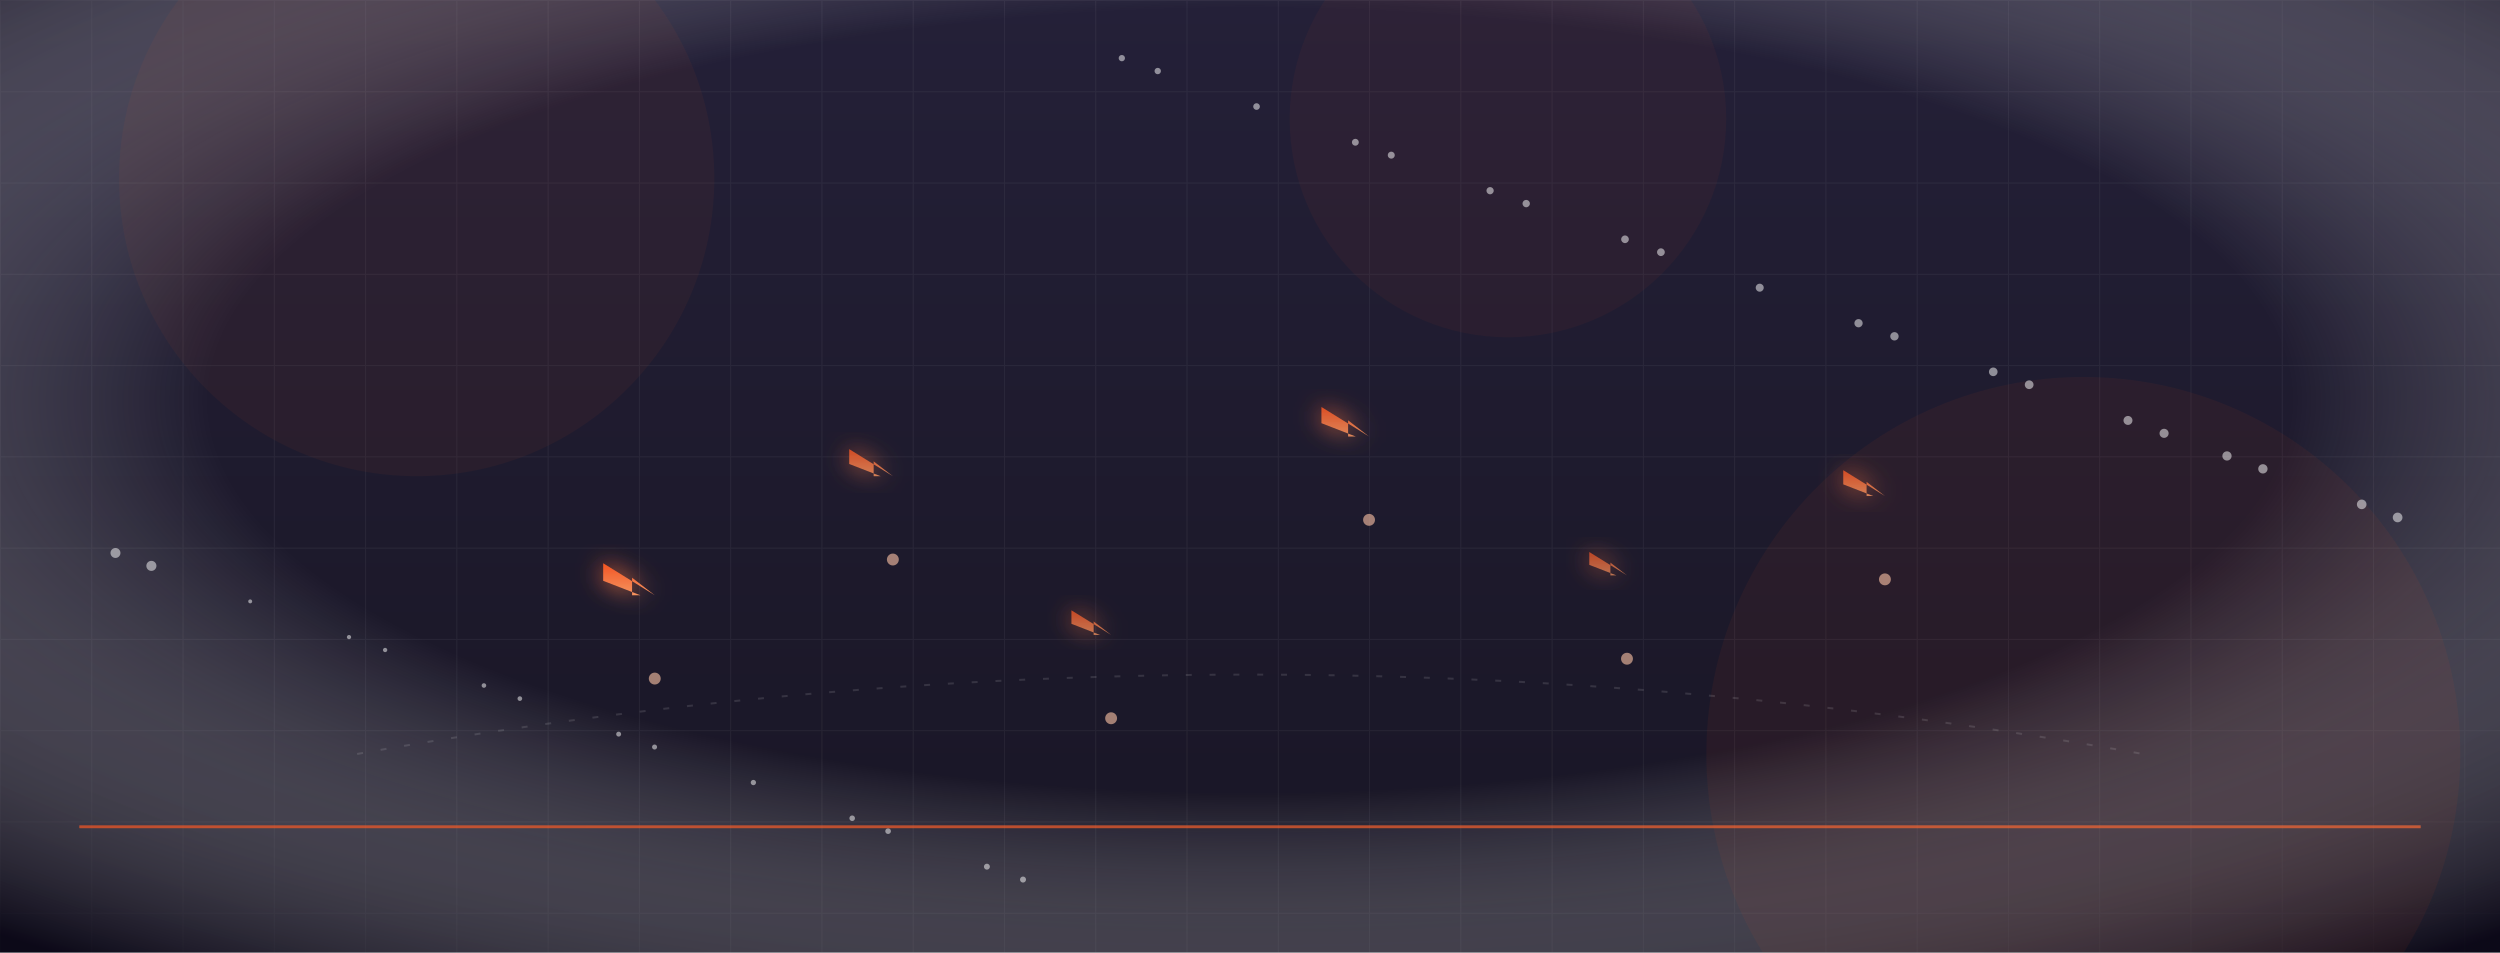
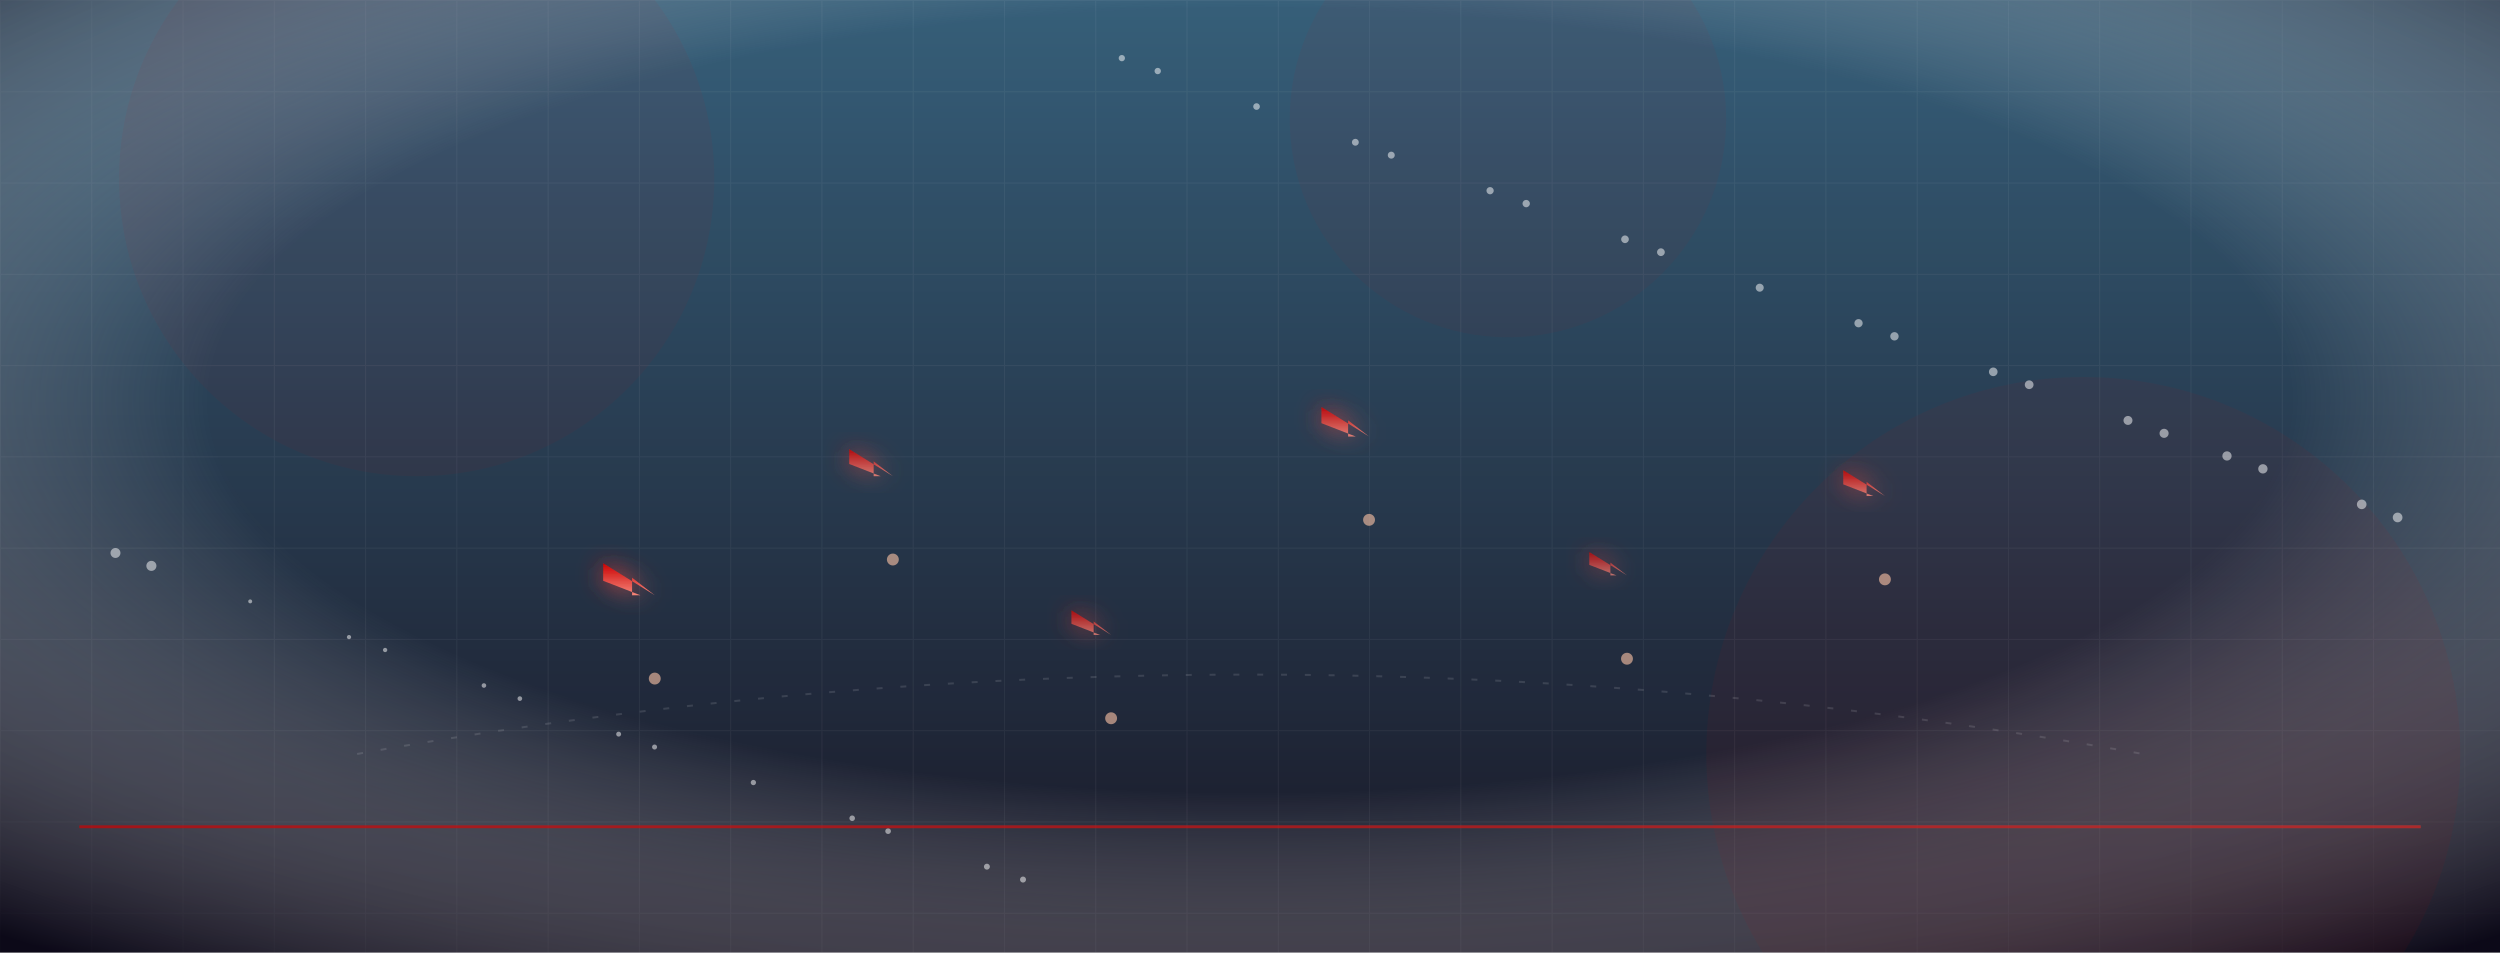
<svg xmlns="http://www.w3.org/2000/svg" viewBox="0 0 1260 480" preserveAspectRatio="xMidYMid slice" width="1260" height="480">
  <defs>
    <linearGradient id="bg" x1="0" y1="0" x2="0" y2="1">
-       <stop offset="0" stop-color="#18142D" />
+       <stop offset="0" stop-color="#2b5672" />
      <stop offset="1" stop-color="#0C0918" />
    </linearGradient>
    <linearGradient id="acc" x1="0" y1="0" x2="1" y2="0">
-       <stop offset="0" stop-color="#FE5722" />
-       <stop offset="1" stop-color="#FF9A62" />
+       <stop offset="0" stop-color="#d20000" />
+       <stop offset="1" stop-color="#ff8a7c" />
    </linearGradient>
    <linearGradient id="accv" x1="0" y1="0" x2="0" y2="1">
-       <stop offset="0" stop-color="#FE5722" />
-       <stop offset="1" stop-color="#FF9A62" />
+       <stop offset="0" stop-color="#d20000" />
+       <stop offset="1" stop-color="#ff8a7c" />
    </linearGradient>
    <radialGradient id="vig" cx="0.5" cy="0.42" r="0.75">
      <stop offset="0.55" stop-color="#FFFFFF" stop-opacity="0.05" />
      <stop offset="1" stop-color="#0C0918" stop-opacity="0.85" />
    </radialGradient>
    <filter id="glow" x="-60%" y="-60%" width="220%" height="220%">
      <feGaussianBlur stdDeviation="6" result="b" />
      <feMerge>
        <feMergeNode in="b" />
        <feMergeNode in="SourceGraphic" />
      </feMerge>
    </filter>
    <filter id="glow2" x="-80%" y="-80%" width="260%" height="260%">
      <feGaussianBlur stdDeviation="12" result="b" />
      <feMerge>
        <feMergeNode in="b" />
        <feMergeNode in="SourceGraphic" />
      </feMerge>
    </filter>
    <pattern id="grid" width="46" height="46" patternUnits="userSpaceOnUse">
      <path d="M46 0H0V46" fill="none" stroke="#FFFFFF" stroke-opacity="0.05" stroke-width="1" />
    </pattern>
  </defs>
  <rect width="1260" height="480" fill="url(#bg)" />
  <rect width="1260" height="480" fill="url(#grid)" />
  <rect width="1260" height="480" fill="url(#vig)" />
-   <circle cx="210" cy="90" r="150" fill="#FE5722" fill-opacity="0.05" />
-   <circle cx="1050" cy="380" r="190" fill="#FE5722" fill-opacity="0.055" />
-   <circle cx="760" cy="60" r="110" fill="#FE5722" fill-opacity="0.045" />
+   <circle cx="210" cy="90" r="150" fill="#d20000" fill-opacity="0.05" />
+   <circle cx="1050" cy="380" r="190" fill="#d20000" fill-opacity="0.055" />
+   <circle cx="760" cy="60" r="110" fill="#d20000" fill-opacity="0.045" />
  <g>
    <circle cx="1122.4" cy="229.8" r="2.33" fill="#FFFFFF" fill-opacity="0.5">
      <animate attributeName="opacity" values="0.5;0.08;0.5" dur="4.3s" begin="0.6s" repeatCount="indefinite" />
    </circle>
    <circle cx="175.9" cy="321.1" r="1.07" fill="#FFFFFF" fill-opacity="0.5">
      <animate attributeName="opacity" values="0.5;0.08;0.5" dur="5.0s" begin="1.2s" repeatCount="indefinite" />
    </circle>
    <circle cx="429.5" cy="412.4" r="1.41" fill="#FFFFFF" fill-opacity="0.5">
      <animate attributeName="opacity" values="0.5;0.08;0.5" dur="2.3s" begin="1.9s" repeatCount="indefinite" />
    </circle>
    <circle cx="683.1" cy="71.7" r="1.74" fill="#FFFFFF" fill-opacity="0.5">
      <animate attributeName="opacity" values="0.5;0.08;0.5" dur="3.0s" begin="2.6s" repeatCount="indefinite" />
    </circle>
    <circle cx="936.7" cy="162.9" r="2.08" fill="#FFFFFF" fill-opacity="0.5">
      <animate attributeName="opacity" values="0.5;0.08;0.5" dur="3.7s" begin="0.1s" repeatCount="indefinite" />
    </circle>
    <circle cx="1190.3" cy="254.2" r="2.42" fill="#FFFFFF" fill-opacity="0.5">
      <animate attributeName="opacity" values="0.5;0.08;0.5" dur="4.5s" begin="0.7s" repeatCount="indefinite" />
    </circle>
    <circle cx="243.9" cy="345.5" r="1.16" fill="#FFFFFF" fill-opacity="0.5">
      <animate attributeName="opacity" values="0.5;0.08;0.5" dur="5.2s" begin="1.4s" repeatCount="indefinite" />
    </circle>
    <circle cx="497.4" cy="436.8" r="1.5" fill="#FFFFFF" fill-opacity="0.5">
      <animate attributeName="opacity" values="0.5;0.08;0.5" dur="2.5s" begin="2.1s" repeatCount="indefinite" />
    </circle>
    <circle cx="751.0" cy="96.1" r="1.83" fill="#FFFFFF" fill-opacity="0.5">
      <animate attributeName="opacity" values="0.5;0.08;0.5" dur="3.2s" begin="2.8s" repeatCount="indefinite" />
    </circle>
    <circle cx="1004.6" cy="187.4" r="2.17" fill="#FFFFFF" fill-opacity="0.5">
      <animate attributeName="opacity" values="0.5;0.08;0.5" dur="3.9s" begin="0.2s" repeatCount="indefinite" />
    </circle>
    <circle cx="58.2" cy="278.7" r="2.51" fill="#FFFFFF" fill-opacity="0.5">
      <animate attributeName="opacity" values="0.5;0.08;0.5" dur="4.7s" begin="0.9s" repeatCount="indefinite" />
    </circle>
    <circle cx="311.8" cy="370.0" r="1.25" fill="#FFFFFF" fill-opacity="0.5">
      <animate attributeName="opacity" values="0.5;0.08;0.5" dur="5.4s" begin="1.6s" repeatCount="indefinite" />
    </circle>
    <circle cx="565.4" cy="29.3" r="1.59" fill="#FFFFFF" fill-opacity="0.5">
      <animate attributeName="opacity" values="0.5;0.08;0.5" dur="2.7s" begin="2.3s" repeatCount="indefinite" />
    </circle>
    <circle cx="819.0" cy="120.6" r="1.93" fill="#FFFFFF" fill-opacity="0.5">
      <animate attributeName="opacity" values="0.5;0.08;0.5" dur="3.4s" begin="2.9s" repeatCount="indefinite" />
    </circle>
    <circle cx="1072.5" cy="211.9" r="2.26" fill="#FFFFFF" fill-opacity="0.5">
      <animate attributeName="opacity" values="0.5;0.08;0.5" dur="4.1s" begin="0.4s" repeatCount="indefinite" />
    </circle>
    <circle cx="126.1" cy="303.1" r="1.0" fill="#FFFFFF" fill-opacity="0.5">
      <animate attributeName="opacity" values="0.5;0.08;0.5" dur="4.8s" begin="1.1s" repeatCount="indefinite" />
    </circle>
    <circle cx="379.7" cy="394.4" r="1.34" fill="#FFFFFF" fill-opacity="0.5">
      <animate attributeName="opacity" values="0.5;0.08;0.5" dur="5.6s" begin="1.8s" repeatCount="indefinite" />
    </circle>
    <circle cx="633.3" cy="53.7" r="1.68" fill="#FFFFFF" fill-opacity="0.5">
      <animate attributeName="opacity" values="0.5;0.08;0.5" dur="2.9s" begin="2.5s" repeatCount="indefinite" />
    </circle>
    <circle cx="886.9" cy="145.0" r="2.02" fill="#FFFFFF" fill-opacity="0.5">
      <animate attributeName="opacity" values="0.5;0.08;0.5" dur="3.6s" begin="3.1s" repeatCount="indefinite" />
    </circle>
    <circle cx="1140.5" cy="236.3" r="2.35" fill="#FFFFFF" fill-opacity="0.5">
      <animate attributeName="opacity" values="0.5;0.08;0.5" dur="4.3s" begin="0.6s" repeatCount="indefinite" />
    </circle>
    <circle cx="194.1" cy="327.6" r="1.09" fill="#FFFFFF" fill-opacity="0.5">
      <animate attributeName="opacity" values="0.5;0.08;0.5" dur="5.0s" begin="1.3s" repeatCount="indefinite" />
    </circle>
    <circle cx="447.6" cy="418.9" r="1.43" fill="#FFFFFF" fill-opacity="0.5">
      <animate attributeName="opacity" values="0.5;0.08;0.5" dur="2.4s" begin="2.0s" repeatCount="indefinite" />
    </circle>
    <circle cx="701.2" cy="78.2" r="1.77" fill="#FFFFFF" fill-opacity="0.5">
      <animate attributeName="opacity" values="0.5;0.08;0.5" dur="3.1s" begin="2.6s" repeatCount="indefinite" />
    </circle>
    <circle cx="954.8" cy="169.5" r="2.11" fill="#FFFFFF" fill-opacity="0.5">
      <animate attributeName="opacity" values="0.5;0.08;0.5" dur="3.8s" begin="0.1s" repeatCount="indefinite" />
    </circle>
    <circle cx="1208.4" cy="260.8" r="2.44" fill="#FFFFFF" fill-opacity="0.5">
      <animate attributeName="opacity" values="0.5;0.08;0.5" dur="4.5s" begin="0.8s" repeatCount="indefinite" />
    </circle>
    <circle cx="262.0" cy="352.1" r="1.18" fill="#FFFFFF" fill-opacity="0.5">
      <animate attributeName="opacity" values="0.5;0.08;0.5" dur="5.2s" begin="1.5s" repeatCount="indefinite" />
    </circle>
    <circle cx="515.6" cy="443.3" r="1.52" fill="#FFFFFF" fill-opacity="0.5">
      <animate attributeName="opacity" values="0.5;0.08;0.5" dur="2.5s" begin="2.1s" repeatCount="indefinite" />
    </circle>
    <circle cx="769.2" cy="102.6" r="1.86" fill="#FFFFFF" fill-opacity="0.5">
      <animate attributeName="opacity" values="0.5;0.08;0.5" dur="3.3s" begin="2.8s" repeatCount="indefinite" />
    </circle>
    <circle cx="1022.7" cy="193.9" r="2.2" fill="#FFFFFF" fill-opacity="0.5">
      <animate attributeName="opacity" values="0.5;0.08;0.5" dur="4.0s" begin="0.3s" repeatCount="indefinite" />
    </circle>
    <circle cx="76.3" cy="285.2" r="2.54" fill="#FFFFFF" fill-opacity="0.5">
      <animate attributeName="opacity" values="0.5;0.08;0.5" dur="4.7s" begin="1.0s" repeatCount="indefinite" />
    </circle>
    <circle cx="329.9" cy="376.5" r="1.27" fill="#FFFFFF" fill-opacity="0.5">
      <animate attributeName="opacity" values="0.5;0.08;0.5" dur="5.4s" begin="1.6s" repeatCount="indefinite" />
    </circle>
    <circle cx="583.5" cy="35.8" r="1.61" fill="#FFFFFF" fill-opacity="0.5">
      <animate attributeName="opacity" values="0.5;0.08;0.5" dur="2.7s" begin="2.3s" repeatCount="indefinite" />
    </circle>
    <circle cx="837.1" cy="127.1" r="1.95" fill="#FFFFFF" fill-opacity="0.5">
      <animate attributeName="opacity" values="0.5;0.08;0.5" dur="3.5s" begin="3.0s" repeatCount="indefinite" />
    </circle>
    <circle cx="1090.7" cy="218.4" r="2.29" fill="#FFFFFF" fill-opacity="0.5">
      <animate attributeName="opacity" values="0.5;0.08;0.5" dur="4.2s" begin="0.5s" repeatCount="indefinite" />
    </circle>
  </g>
  <rect x="40" y="416" width="1180" height="1.4" fill="url(#acc)" opacity="0.35" />
-   <rect x="40" y="416" width="1180" height="1.4" fill="#FE5722" opacity="0.5">
+   <rect x="40" y="416" width="1180" height="1.4" fill="#d20000" opacity="0.5">
    <animate attributeName="width" values="0;1180;0" dur="9s" repeatCount="indefinite" />
  </rect>
  <rect x="-140" y="0" width="140" height="480" fill="url(#acc)" opacity="0.05">
    <animate attributeName="x" values="-140;1280" dur="11s" repeatCount="indefinite" />
  </rect>
  <g>
    <path d="M330 300 l-26 -16.12 l0 8.84 l18.72 7.28 l-4.16 0 l0 -8.84 Z" fill="url(#accv)" opacity="0.95" filter="url(#glow)" />
    <animateTransform attributeName="transform" type="translate" values="0 0; 26 -12; 0 0" dur="4.0s" begin="0.0s" repeatCount="indefinite" />
  </g>
  <circle cx="330" cy="342" r="3" fill="#FFC5A6" opacity="0.6">
    <animate attributeName="opacity" values="0.6;0.1;0.6" dur="2s" begin="0.0s" repeatCount="indefinite" />
  </circle>
  <g>
    <path d="M450 240 l-22 -13.64 l0 7.48 l15.84 6.16 l-3.52 0 l0 -7.48 Z" fill="url(#accv)" opacity="0.8" filter="url(#glow)" />
    <animateTransform attributeName="transform" type="translate" values="0 0; 26 -12; 0 0" dur="4.5s" begin="0.4s" repeatCount="indefinite" />
  </g>
  <circle cx="450" cy="282" r="3" fill="#FFC5A6" opacity="0.6">
    <animate attributeName="opacity" values="0.6;0.1;0.6" dur="2s" begin="0.3s" repeatCount="indefinite" />
  </circle>
  <g>
    <path d="M560 320 l-20 -12.4 l0 6.8 l14.4 5.6 l-3.2 0 l0 -6.8 Z" fill="url(#accv)" opacity="0.75" filter="url(#glow)" />
    <animateTransform attributeName="transform" type="translate" values="0 0; 26 -12; 0 0" dur="5.0s" begin="0.8s" repeatCount="indefinite" />
  </g>
  <circle cx="560" cy="362" r="3" fill="#FFC5A6" opacity="0.6">
    <animate attributeName="opacity" values="0.6;0.1;0.6" dur="2s" begin="0.6s" repeatCount="indefinite" />
  </circle>
  <g>
    <path d="M690 220 l-24 -14.88 l0 8.16 l17.28 6.72 l-3.84 0 l0 -8.16 Z" fill="url(#accv)" opacity="0.85" filter="url(#glow)" />
    <animateTransform attributeName="transform" type="translate" values="0 0; 26 -12; 0 0" dur="5.5s" begin="1.2s" repeatCount="indefinite" />
  </g>
  <circle cx="690" cy="262" r="3" fill="#FFC5A6" opacity="0.6">
    <animate attributeName="opacity" values="0.6;0.1;0.6" dur="2s" begin="0.9s" repeatCount="indefinite" />
  </circle>
  <g>
    <path d="M820 290 l-19 -11.78 l0 6.46 l13.68 5.32 l-3.04 0 l0 -6.46 Z" fill="url(#accv)" opacity="0.7" filter="url(#glow)" />
    <animateTransform attributeName="transform" type="translate" values="0 0; 26 -12; 0 0" dur="6.0s" begin="1.6s" repeatCount="indefinite" />
  </g>
  <circle cx="820" cy="332" r="3" fill="#FFC5A6" opacity="0.6">
    <animate attributeName="opacity" values="0.6;0.1;0.6" dur="2s" begin="1.2s" repeatCount="indefinite" />
  </circle>
  <g>
    <path d="M950 250 l-21 -13.02 l0 7.14 l15.12 5.88 l-3.36 0 l0 -7.14 Z" fill="url(#accv)" opacity="0.8" filter="url(#glow)" />
    <animateTransform attributeName="transform" type="translate" values="0 0; 26 -12; 0 0" dur="6.5s" begin="2.0s" repeatCount="indefinite" />
  </g>
  <circle cx="950" cy="292" r="3" fill="#FFC5A6" opacity="0.6">
    <animate attributeName="opacity" values="0.6;0.1;0.6" dur="2s" begin="1.5s" repeatCount="indefinite" />
  </circle>
  <path d="M180 380 Q 630 300 1080 380" fill="none" stroke="#FFFFFF" stroke-opacity="0.12" stroke-dasharray="3 9" />
</svg>
